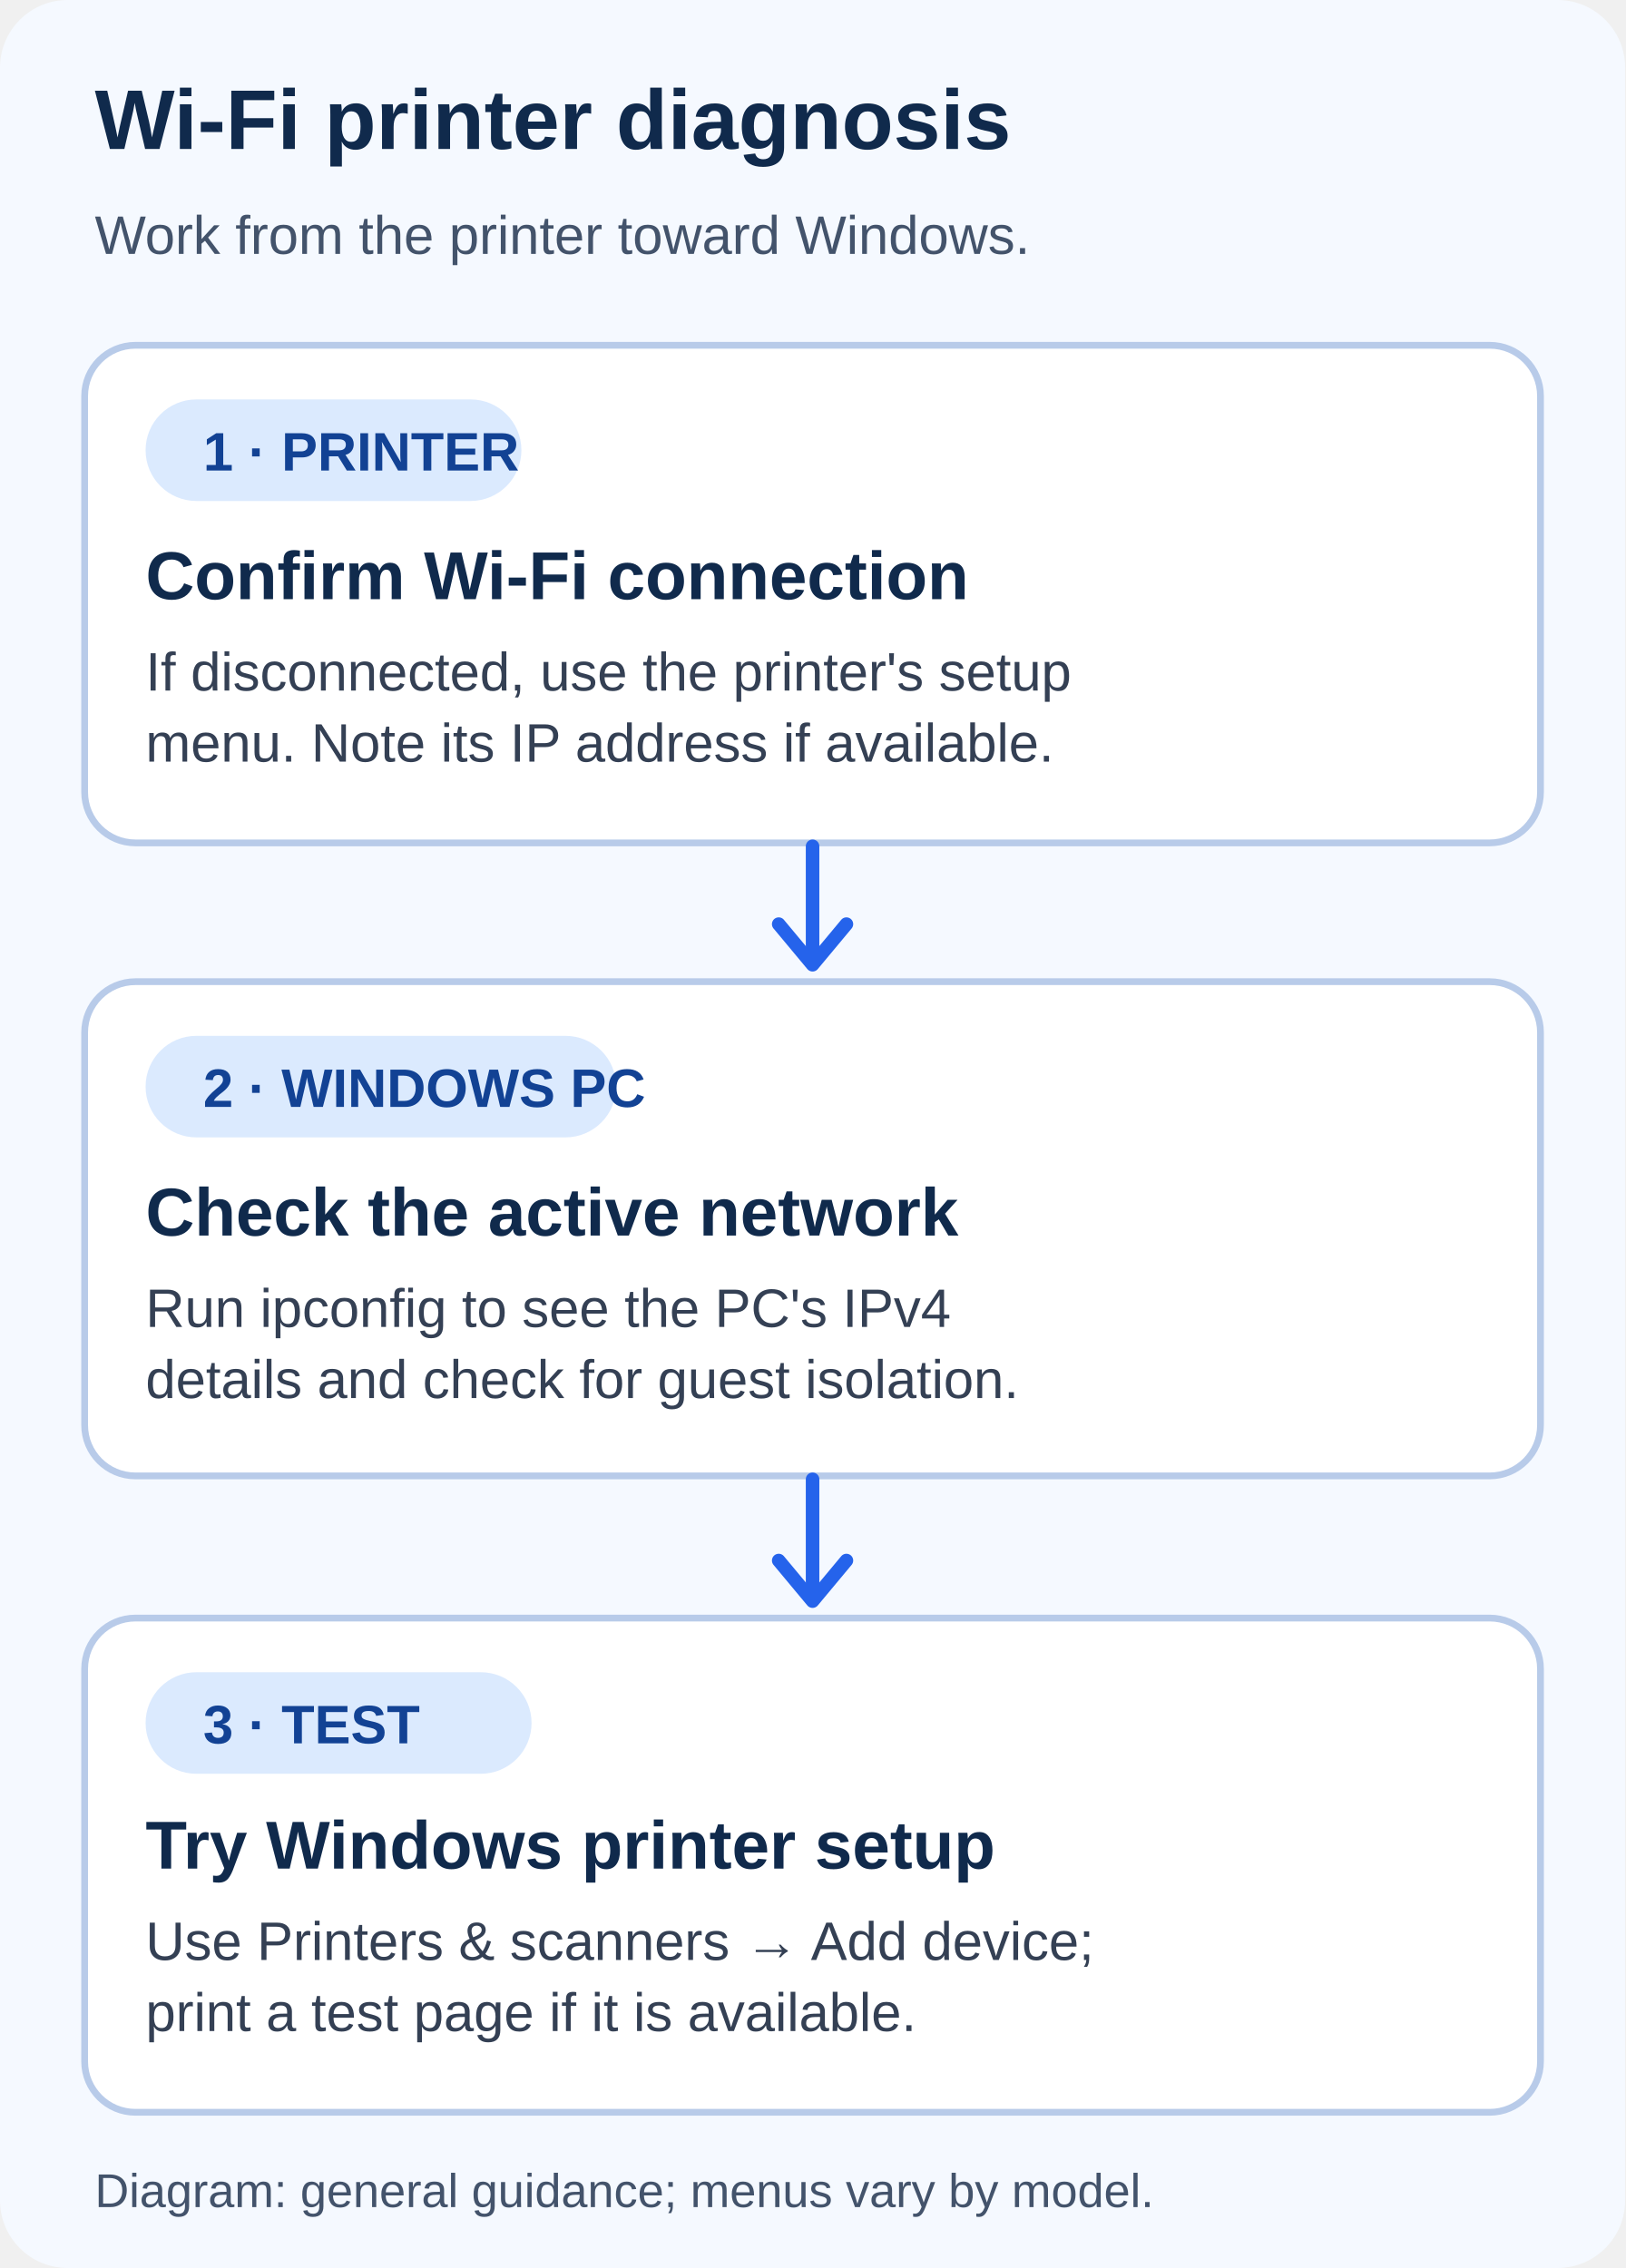
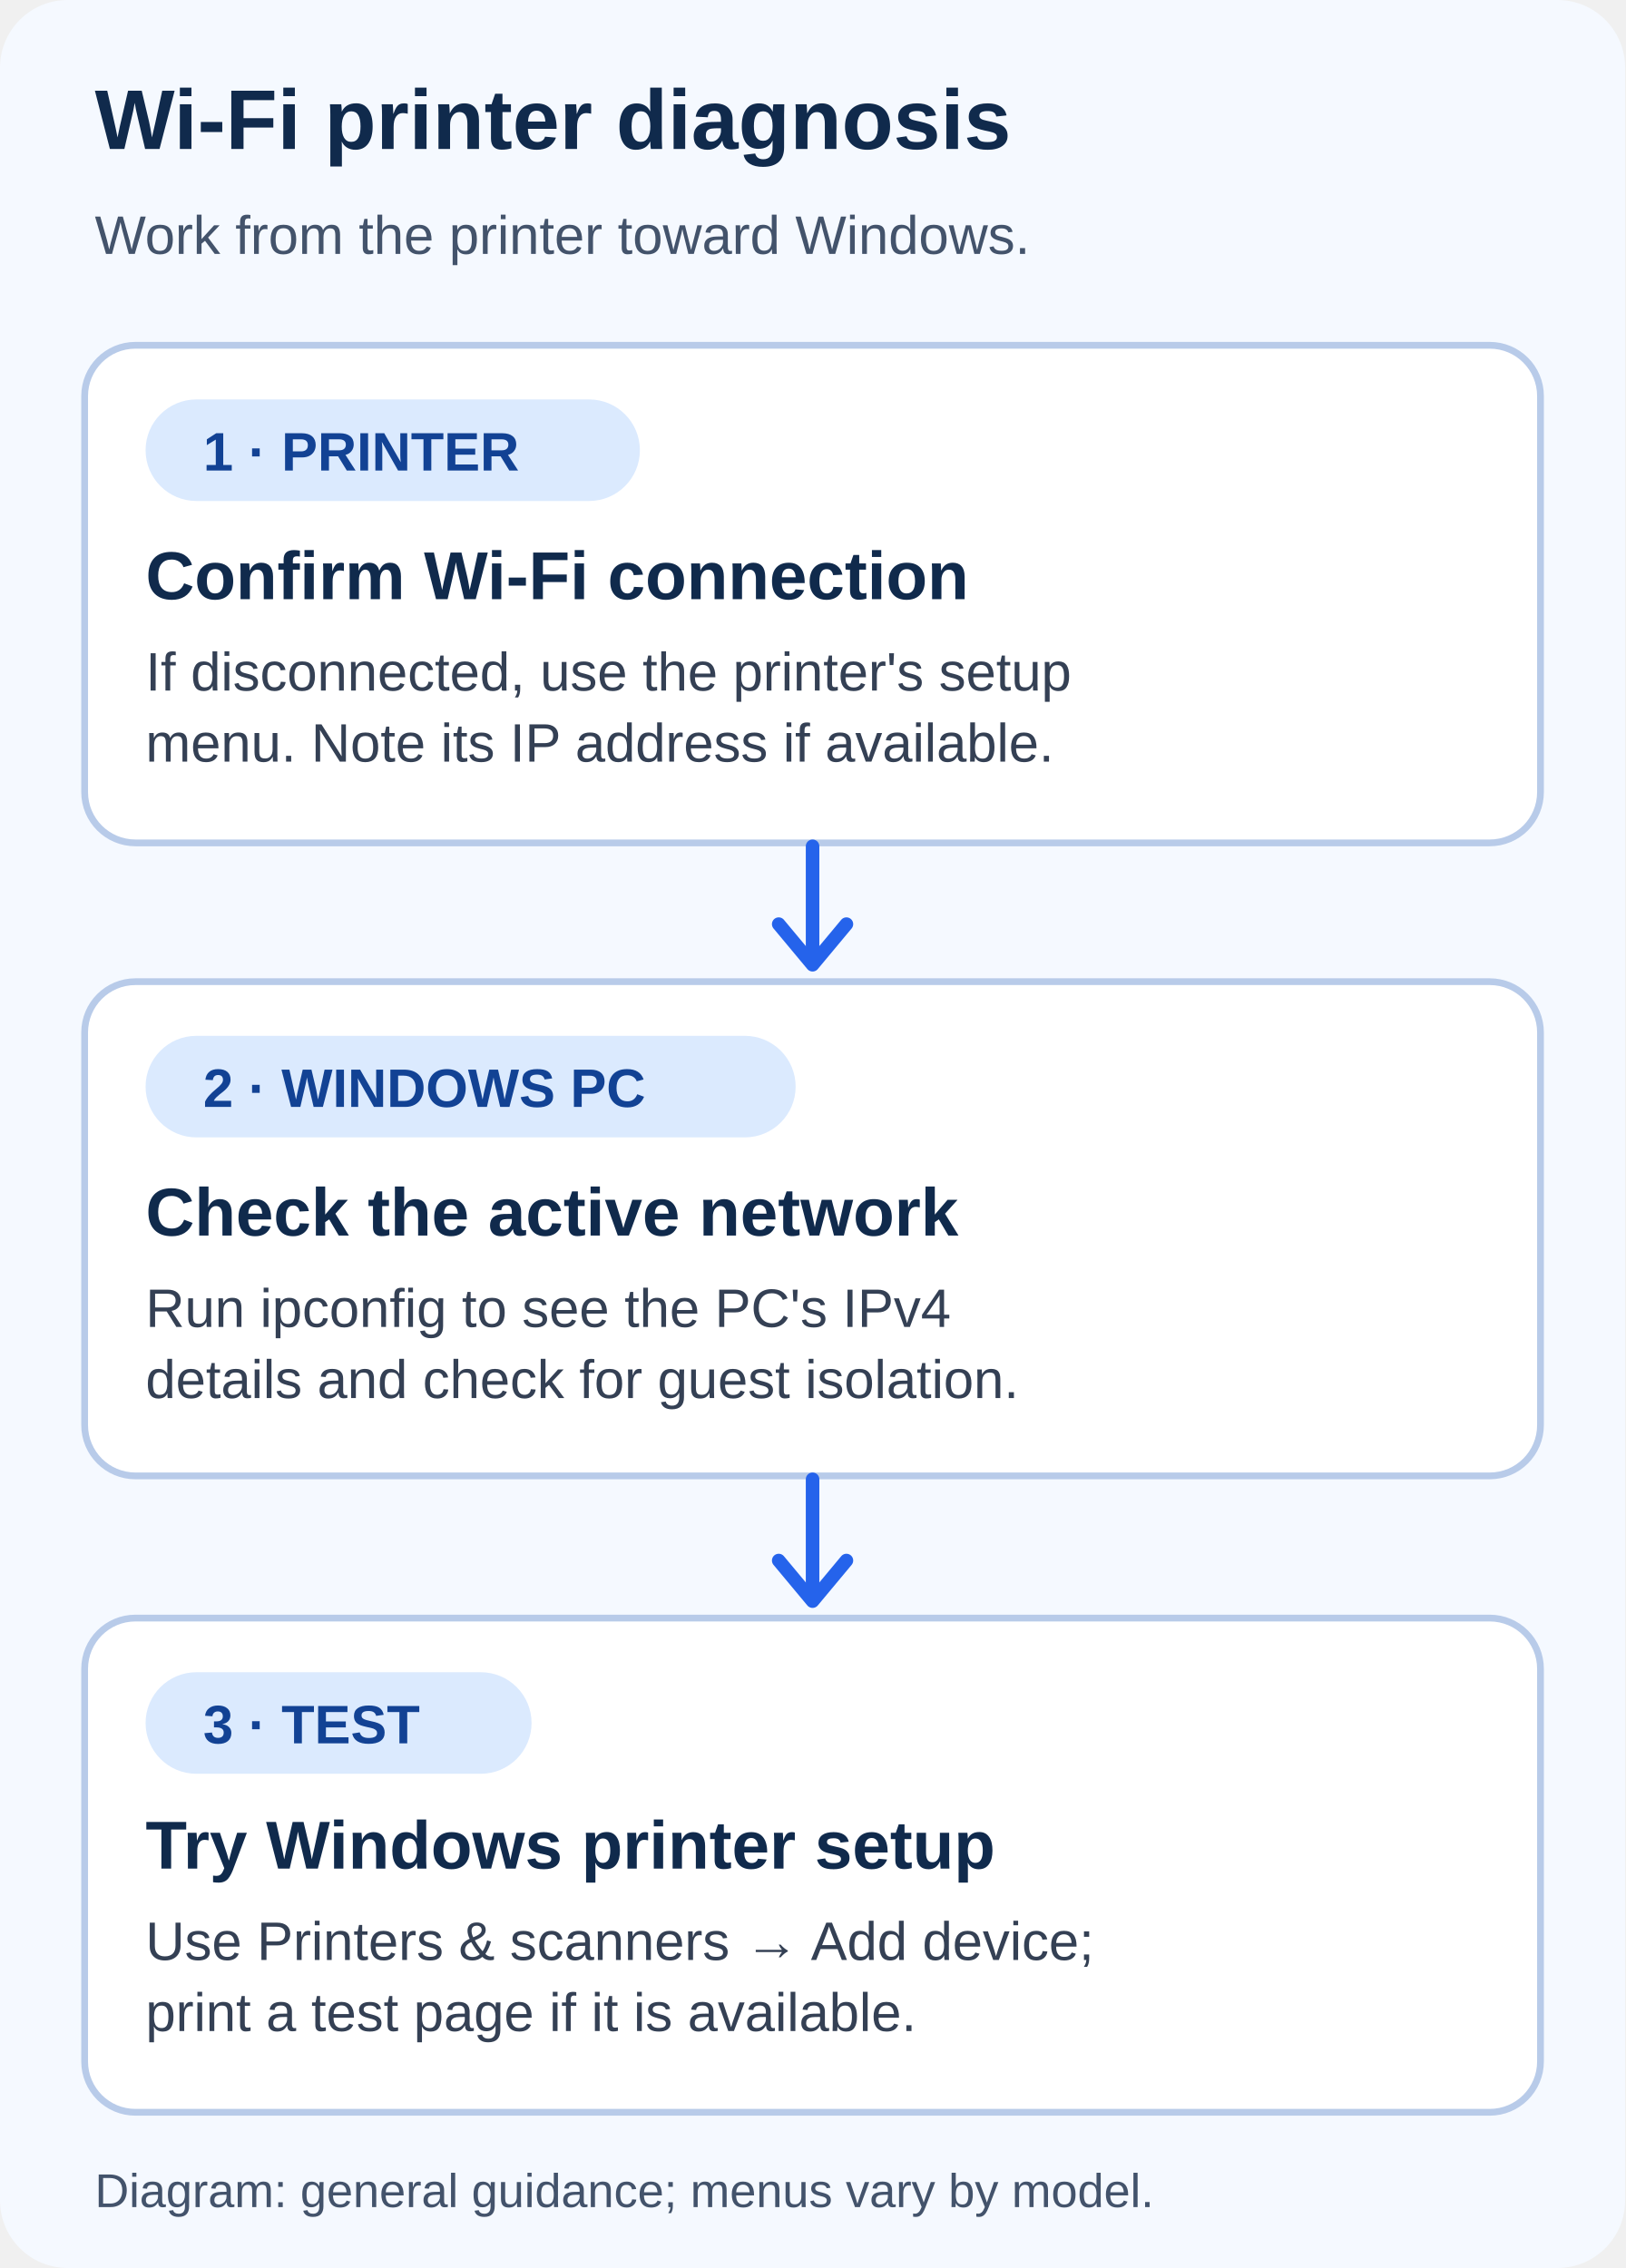
<svg xmlns="http://www.w3.org/2000/svg" width="480" height="670" viewBox="0 0 480 670" role="img" aria-labelledby="title desc">
  <rect width="480" height="670" rx="20" fill="#f5f9ff" />
  <text x="28" y="44" fill="#102a4c" font-family="Arial,sans-serif" font-size="25" font-weight="700">Wi-Fi printer diagnosis</text>
  <text x="28" y="75" fill="#43536b" font-family="Arial,sans-serif" font-size="16">Work from the printer toward Windows.</text>
  <rect x="25" y="102" width="430" height="147" rx="15" fill="#ffffff" stroke="#b8cbe9" stroke-width="2" />
-   <rect x="43" y="118" width="111" height="30" rx="15" fill="#dbeafe" />
+   <rect x="43" y="118" width="146" height="30" rx="15" fill="#dbeafe" />
  <text x="60" y="139" fill="#124294" font-family="Arial,sans-serif" font-size="16" font-weight="700">1 · PRINTER</text>
  <text x="43" y="177" fill="#102a4c" font-family="Arial,sans-serif" font-size="20" font-weight="700">Confirm Wi-Fi connection</text>
  <text x="43" y="204" fill="#344054" font-family="Arial,sans-serif" font-size="16">If disconnected, use the printer's setup</text>
  <text x="43" y="225" fill="#344054" font-family="Arial,sans-serif" font-size="16">menu. Note its IP address if available.</text>
  <path d="M240 250 V283" stroke="#2563eb" stroke-width="4" stroke-linecap="round" />
  <path d="M230 273 L240 285 L250 273" fill="none" stroke="#2563eb" stroke-width="4" stroke-linecap="round" stroke-linejoin="round" />
  <rect x="25" y="290" width="430" height="146" rx="15" fill="#ffffff" stroke="#b8cbe9" stroke-width="2" />
-   <rect x="43" y="306" width="139" height="30" rx="15" fill="#dbeafe" />
+   <rect x="43" y="306" width="192" height="30" rx="15" fill="#dbeafe" />
  <text x="60" y="327" fill="#124294" font-family="Arial,sans-serif" font-size="16" font-weight="700">2 · WINDOWS PC</text>
  <text x="43" y="365" fill="#102a4c" font-family="Arial,sans-serif" font-size="20" font-weight="700">Check the active network</text>
  <text x="43" y="392" fill="#344054" font-family="Arial,sans-serif" font-size="16">Run ipconfig to see the PC's IPv4</text>
  <text x="43" y="413" fill="#344054" font-family="Arial,sans-serif" font-size="16">details and check for guest isolation.</text>
  <path d="M240 437 V471" stroke="#2563eb" stroke-width="4" stroke-linecap="round" />
  <path d="M230 461 L240 473 L250 461" fill="none" stroke="#2563eb" stroke-width="4" stroke-linecap="round" stroke-linejoin="round" />
  <rect x="25" y="478" width="430" height="146" rx="15" fill="#ffffff" stroke="#b8cbe9" stroke-width="2" />
  <rect x="43" y="494" width="114" height="30" rx="15" fill="#dbeafe" />
  <text x="60" y="515" fill="#124294" font-family="Arial,sans-serif" font-size="16" font-weight="700">3 · TEST</text>
  <text x="43" y="552" fill="#102a4c" font-family="Arial,sans-serif" font-size="20" font-weight="700">Try Windows printer setup</text>
  <text x="43" y="579" fill="#344054" font-family="Arial,sans-serif" font-size="16">Use Printers &amp; scanners → Add device;</text>
  <text x="43" y="600" fill="#344054" font-family="Arial,sans-serif" font-size="16">print a test page if it is available.</text>
  <text x="28" y="652" fill="#43536b" font-family="Arial,sans-serif" font-size="14">Diagram: general guidance; menus vary by model.</text>
</svg>
